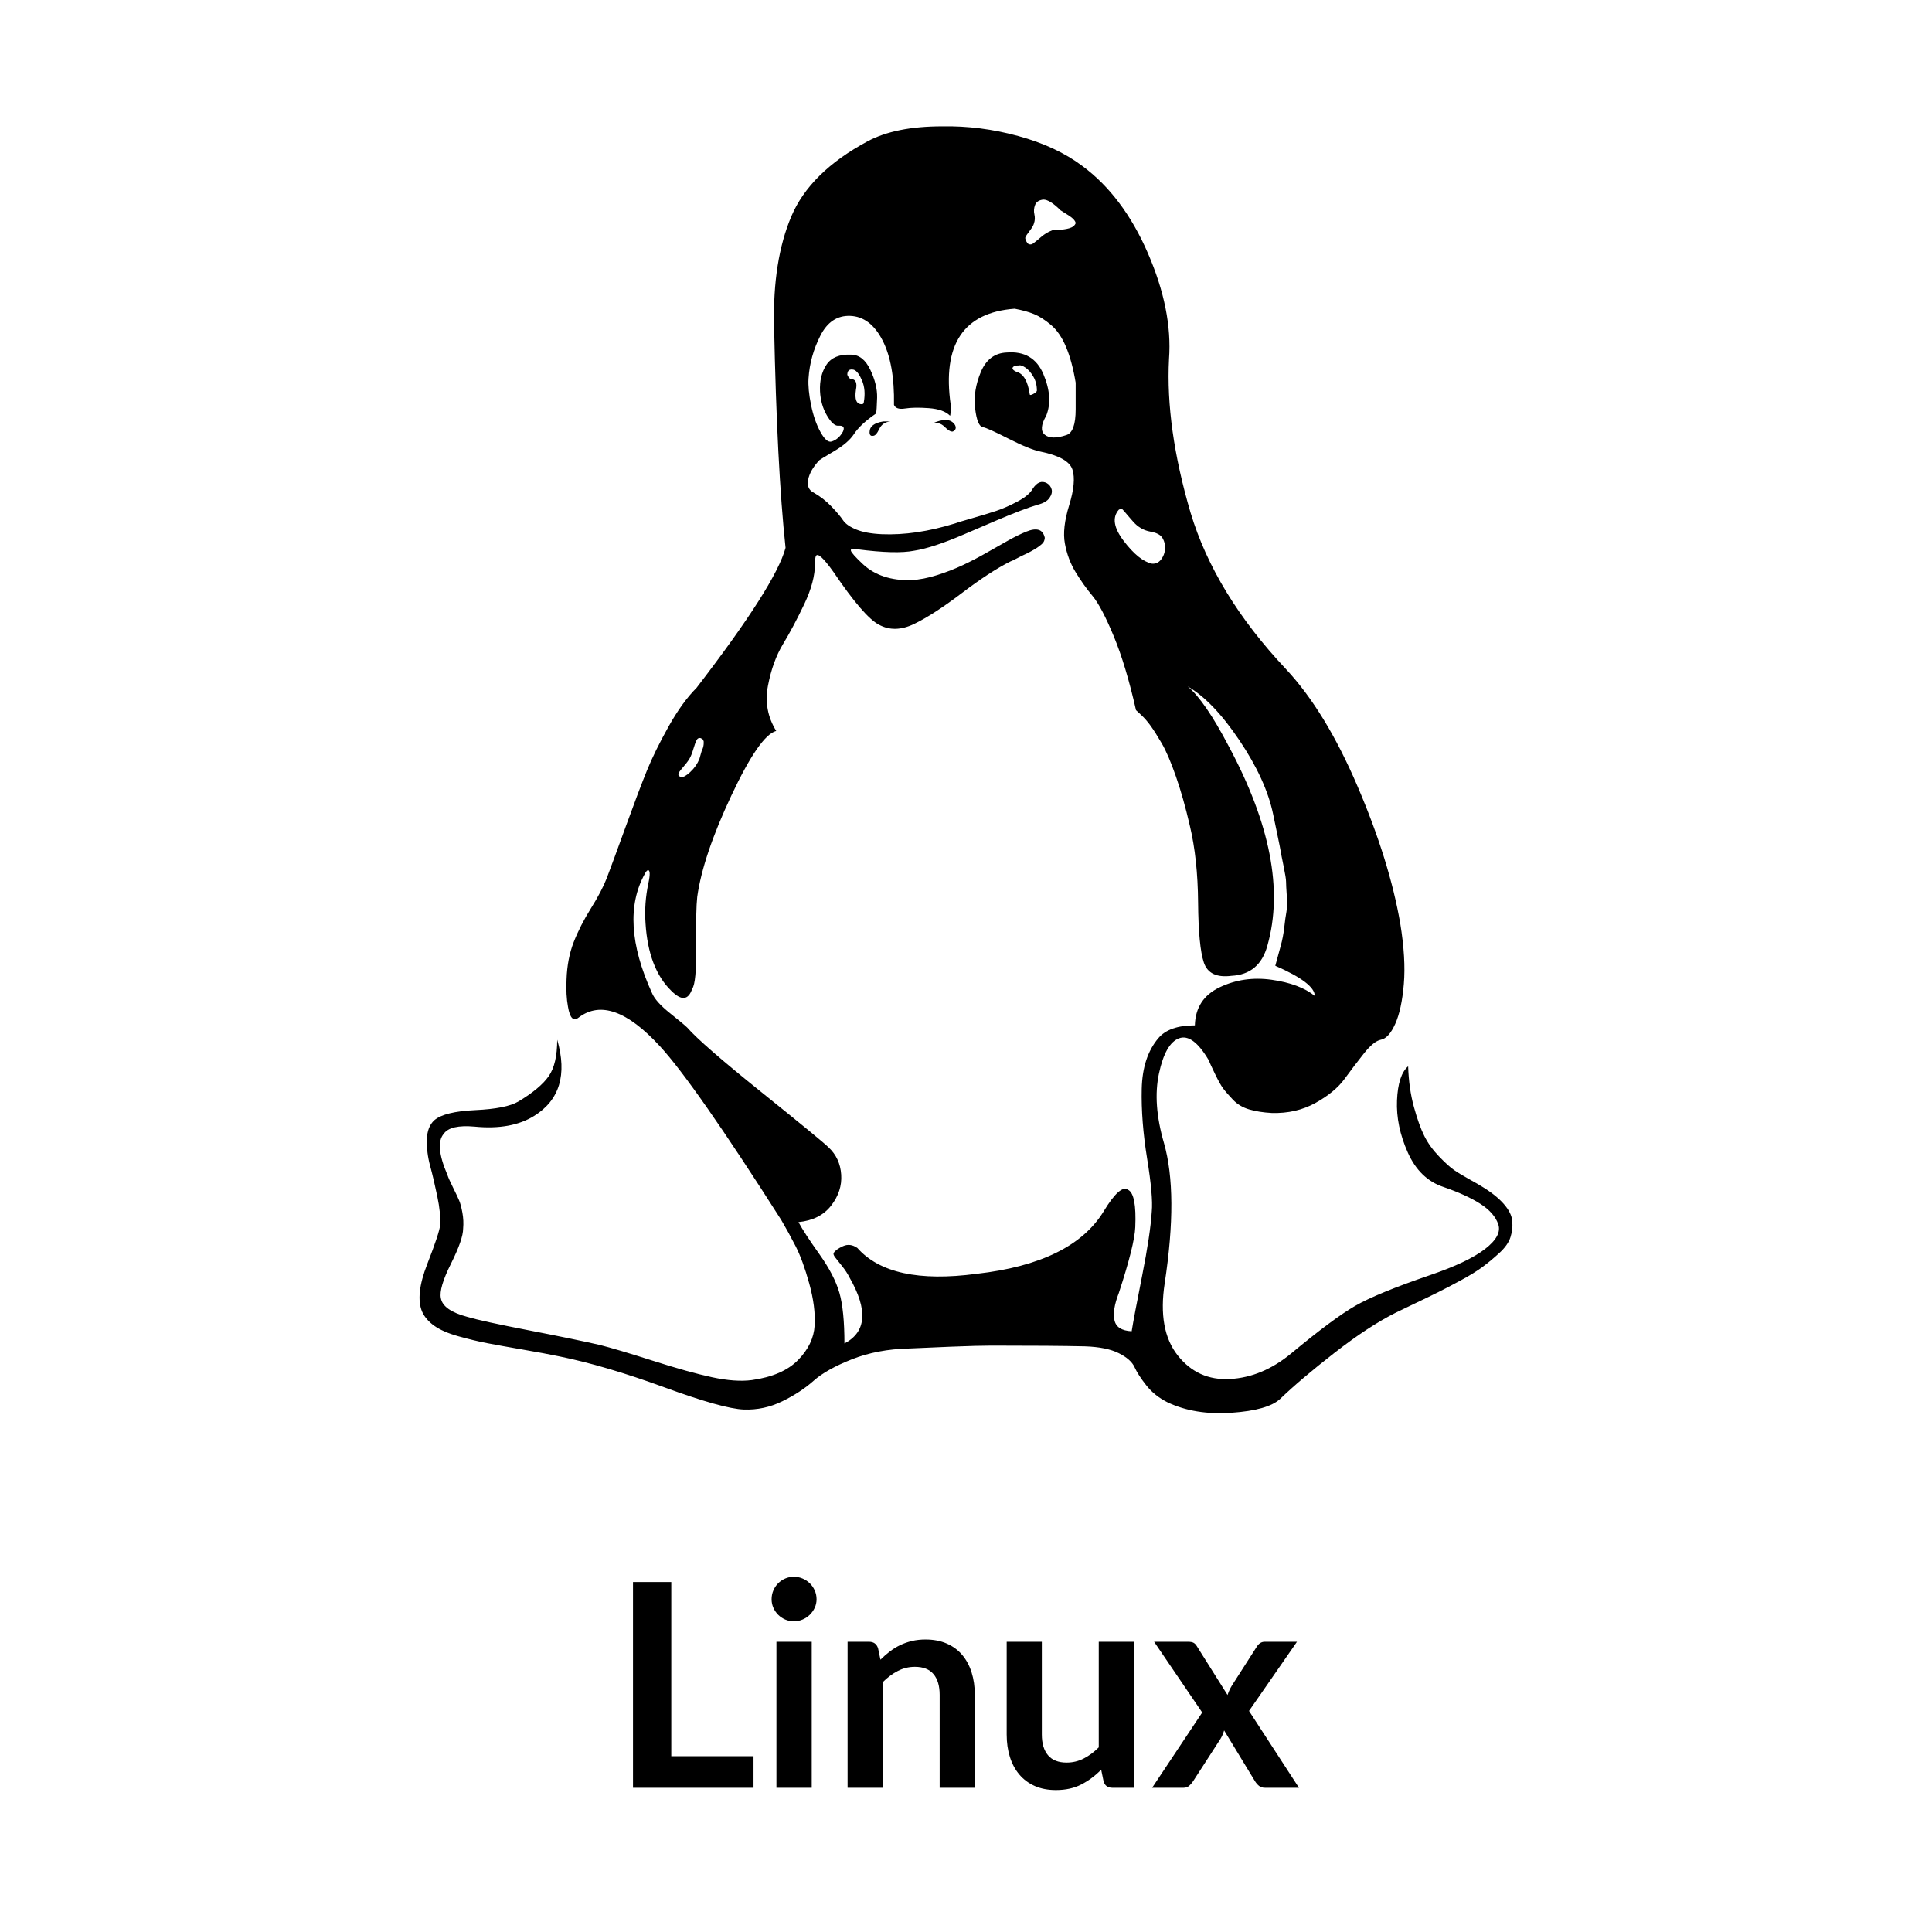
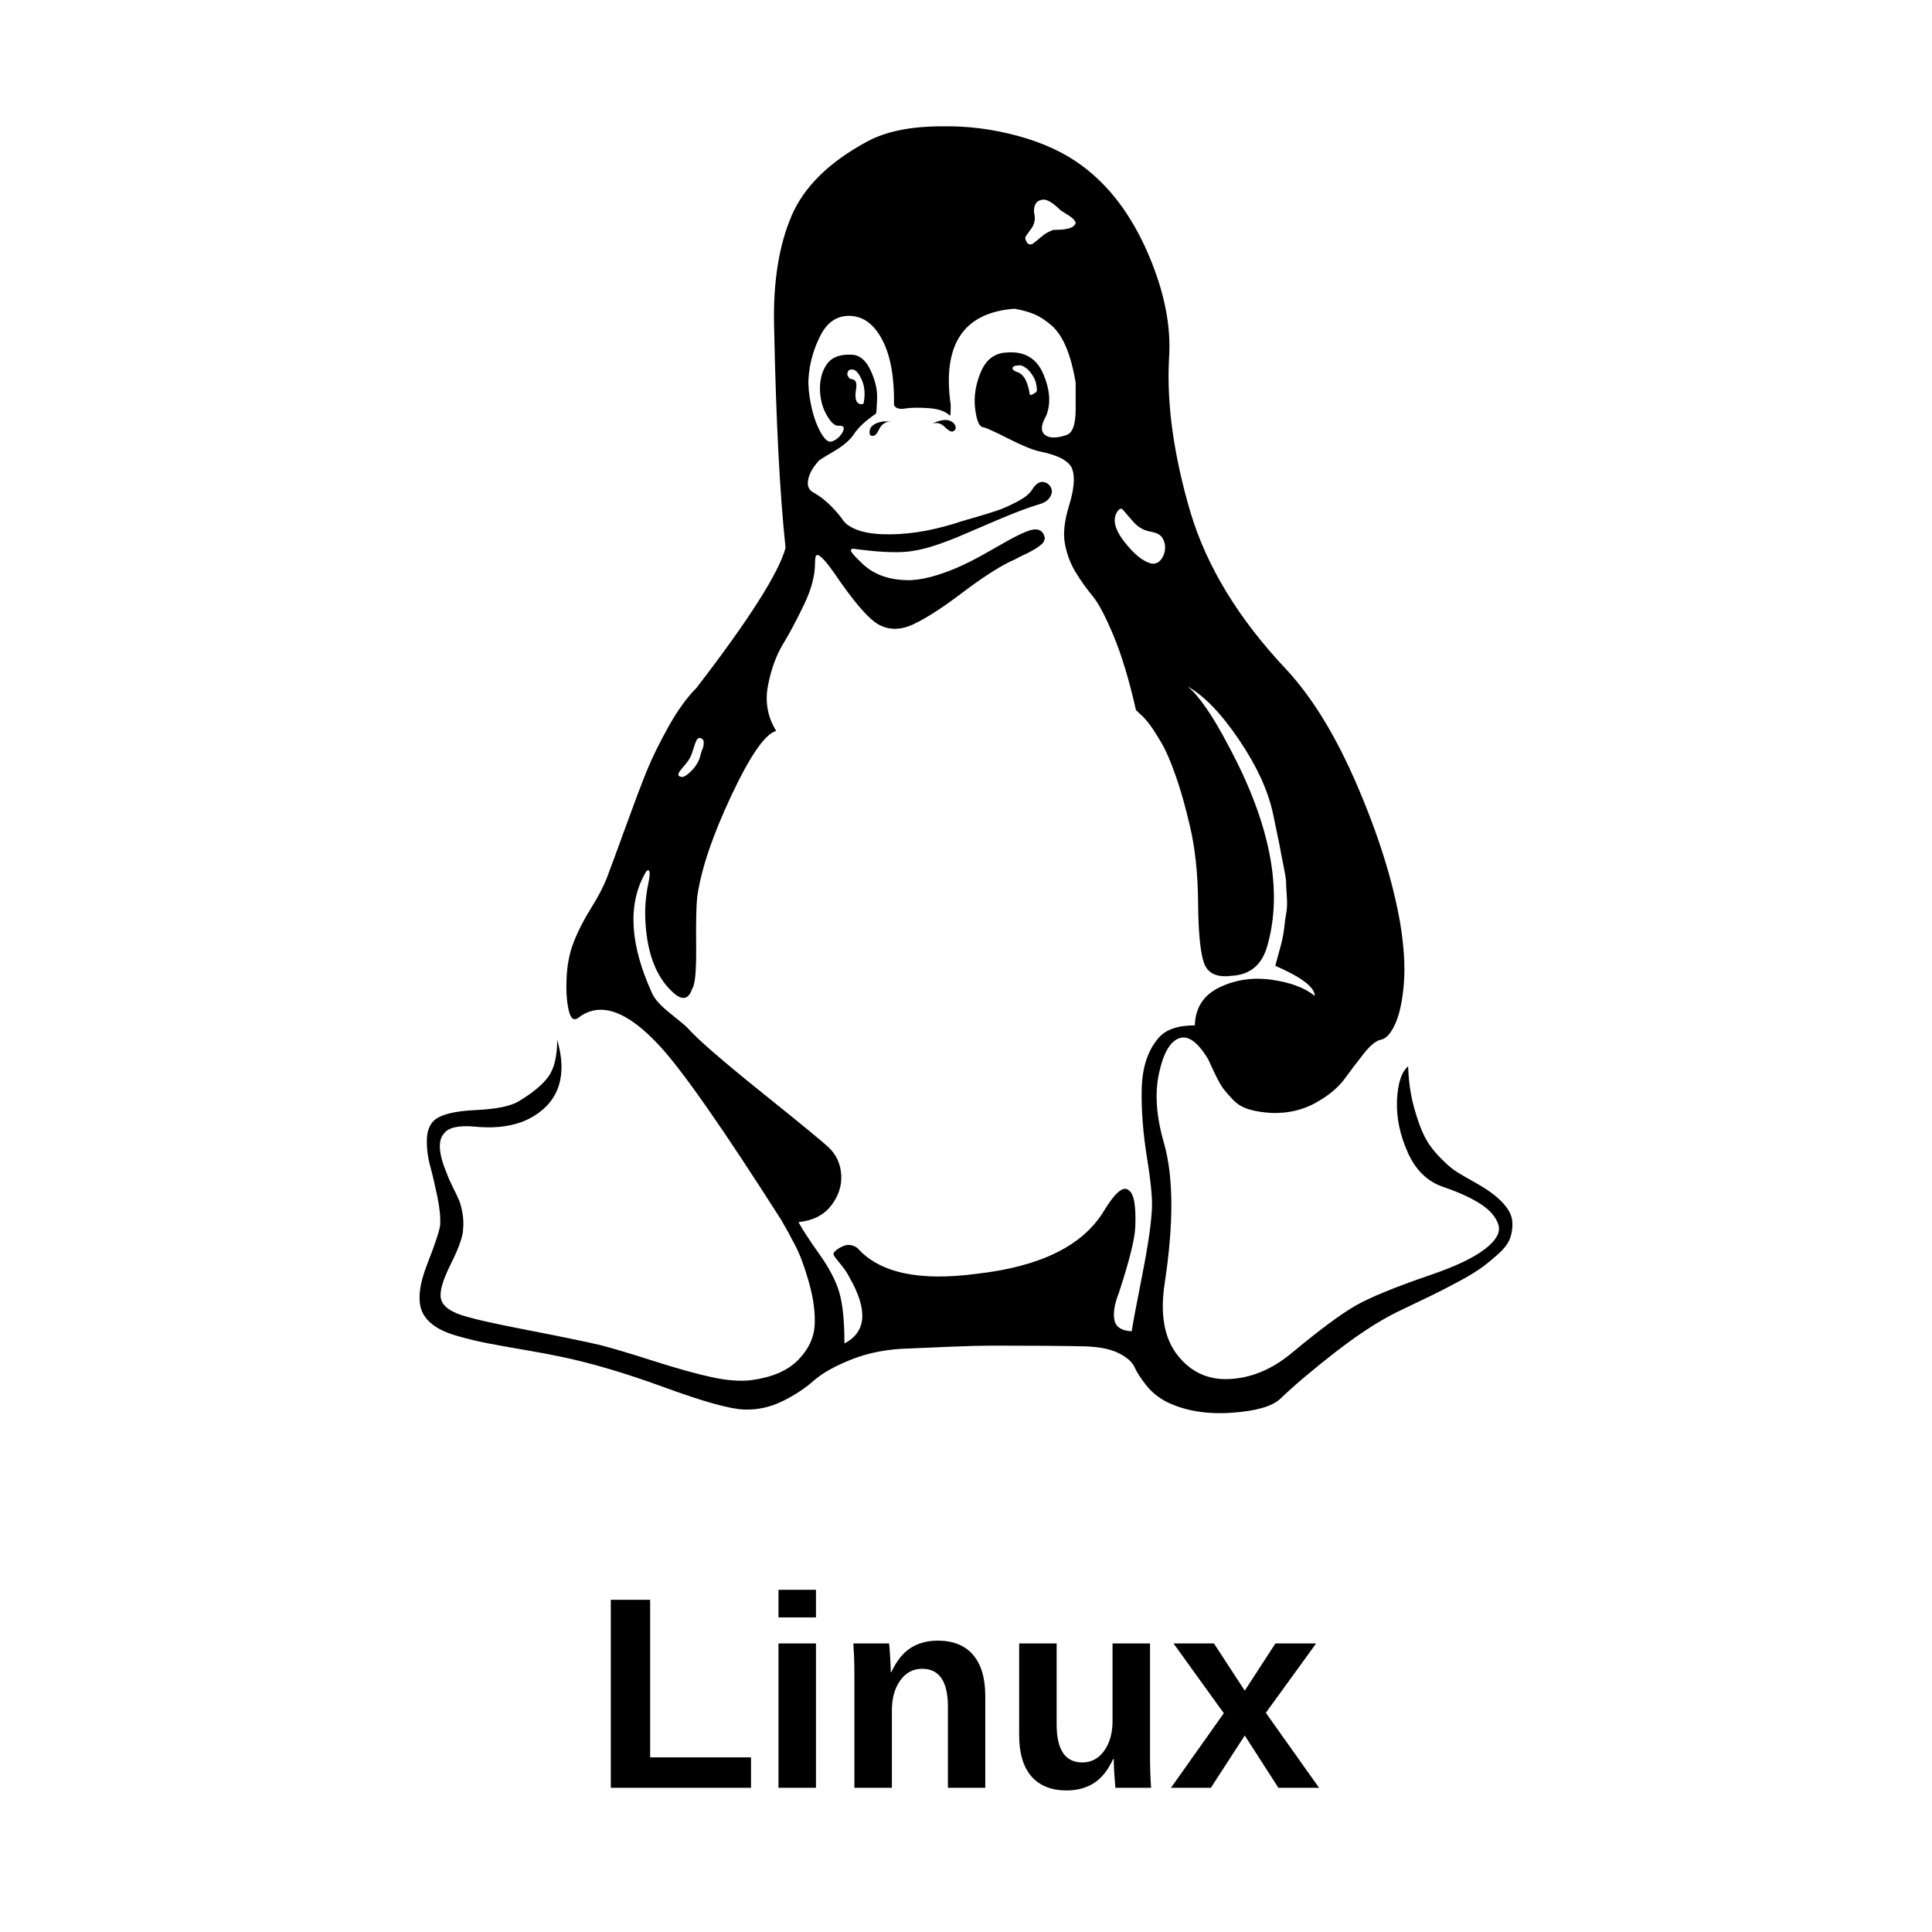
- <svg xmlns="http://www.w3.org/2000/svg" width="100%" height="100%" viewBox="0 0 31113 31113" version="1.1" xml:space="preserve" style="fill-rule:evenodd;clip-rule:evenodd;stroke-linejoin:round;stroke-miterlimit:2;">
-   <text x="9824.79px" y="28790.6px" style="font-family:'Lato-Bold', 'Lato', sans-serif;font-weight:700;font-size:4583.33px;">Linux</text>
-   <path d="M14339,6787c-84.804,7.708 -144.554,48.183 -179.246,121.421c-34.692,73.242 -67.458,109.862 -98.296,109.862c-38.546,7.709 -57.821,-11.566 -57.821,-57.82c0,-92.513 73.242,-150.334 219.721,-173.463l115.642,0Zm1006.08,161.896c-30.838,7.708 -75.167,-17.346 -132.988,-75.167c-57.82,-57.821 -125.279,-75.166 -202.37,-52.037c185.025,-84.804 308.375,-77.096 370.05,23.129c23.129,46.254 11.562,80.946 -34.692,104.075Zm-4059,4937.88c-30.837,-7.709 -53.967,3.858 -69.387,34.696c-15.417,30.837 -32.763,79.021 -52.038,144.55c-19.275,65.529 -40.475,117.566 -63.604,156.116c-23.125,38.546 -61.675,88.655 -115.638,150.334c-77.095,84.8 -80.95,131.058 -11.566,138.766c30.837,7.709 79.021,-19.275 144.554,-80.95c65.529,-61.675 113.712,-131.058 144.55,-208.15c7.708,-23.129 15.417,-50.112 23.129,-80.95c7.708,-30.837 15.417,-53.966 23.125,-69.383c7.713,-15.421 13.492,-32.767 17.346,-52.042c3.858,-19.27 5.783,-34.691 5.783,-46.254l0,-34.691l-11.562,-28.913l-34.692,-23.129Zm9887.29,4151.51c-0,-138.77 -212.009,-300.666 -636.025,-485.691c30.837,-115.642 59.75,-221.646 86.733,-318.013c26.983,-96.371 46.254,-196.591 57.821,-300.666c11.562,-104.08 23.125,-186.955 34.692,-248.63c11.562,-61.675 13.491,-148.404 5.783,-260.191c-7.713,-111.788 -11.567,-186.954 -11.567,-225.5c0,-38.546 -13.491,-123.35 -40.475,-254.409c-26.983,-131.062 -42.4,-210.083 -46.254,-237.066c-3.854,-26.984 -23.129,-123.35 -57.821,-289.1c-34.691,-165.754 -55.891,-267.904 -63.604,-306.45c-77.092,-370.05 -258.262,-767.084 -543.512,-1191.1c-285.246,-424.017 -562.784,-713.121 -832.613,-867.309c185.025,154.188 404.742,474.13 659.154,959.821c670.717,1248.92 878.871,2320.53 624.459,3214.82c-84.805,308.375 -277.538,470.275 -578.205,485.692c-238.991,30.837 -387.395,-40.475 -445.216,-213.938c-57.821,-173.458 -88.659,-495.325 -92.513,-965.6c-3.854,-470.275 -48.183,-882.725 -132.987,-1237.36c-69.384,-300.667 -144.55,-566.642 -225.5,-797.921c-80.95,-231.283 -156.117,-406.671 -225.5,-526.167c-69.384,-119.496 -129.134,-213.937 -179.242,-283.321c-50.112,-69.383 -100.225,-127.204 -150.333,-173.462c-50.113,-46.254 -79.021,-73.238 -86.734,-80.946c-107.929,-477.983 -227.425,-875.017 -358.487,-1191.1c-131.058,-316.083 -244.771,-531.946 -341.138,-647.588c-96.37,-115.641 -186.954,-242.845 -271.758,-381.616c-84.804,-138.767 -142.625,-292.959 -173.462,-462.563c-30.838,-161.896 -7.709,-368.125 69.387,-618.679c77.092,-250.554 94.438,-441.362 52.038,-572.425c-42.4,-131.058 -213.938,-227.425 -514.605,-289.1c-115.637,-23.129 -287.175,-92.512 -514.6,-208.154c-227.429,-115.642 -364.27,-177.317 -410.525,-185.025c-61.675,-7.708 -104.079,-107.933 -127.204,-300.667c-23.129,-192.733 7.709,-389.325 92.513,-589.766c84.8,-200.446 223.571,-304.525 416.304,-312.234c285.25,-23.129 481.837,92.513 589.771,346.925c107.933,254.409 123.35,477.979 46.254,670.717c-84.8,146.479 -92.513,248.629 -23.125,306.446c69.383,57.821 185.025,59.75 346.921,5.783c100.221,-30.837 150.333,-169.604 150.333,-416.308l0,-427.871c-38.546,-231.279 -90.583,-424.017 -156.117,-578.204c-65.529,-154.188 -146.475,-271.754 -242.845,-352.704c-96.367,-80.95 -186.95,-138.771 -271.755,-173.463c-84.804,-34.692 -188.879,-63.6 -312.229,-86.729c-824.908,61.675 -1167.98,578.204 -1029.2,1549.59c0,115.642 -3.858,173.463 -11.567,173.463c-69.383,-69.383 -183.095,-109.858 -341.141,-121.425c-158.042,-11.563 -285.246,-9.638 -381.613,5.783c-96.366,15.421 -156.116,-3.854 -179.246,-57.821c7.713,-439.433 -53.962,-786.358 -185.025,-1040.77c-131.058,-254.413 -304.52,-385.471 -520.383,-393.179c-208.154,-7.713 -368.125,98.291 -479.908,318.012c-111.788,219.717 -175.392,449.071 -190.809,688.063c-7.708,115.641 5.784,258.262 40.475,427.87c34.692,169.609 84.805,314.159 150.334,433.655c65.529,119.495 125.275,171.533 179.241,156.116c77.096,-23.129 138.771,-77.096 185.025,-161.9c30.838,-69.383 3.855,-100.221 -80.945,-92.512c-53.967,-0 -113.717,-55.892 -179.246,-167.679c-65.529,-111.788 -102.15,-240.917 -109.859,-387.396c-7.708,-169.609 26.984,-312.229 104.075,-427.871c77.096,-115.642 208.155,-169.608 393.18,-161.9c131.062,-0 235.137,80.95 312.233,242.846c77.092,161.9 113.712,312.233 109.858,451c-3.854,138.771 -9.637,223.575 -17.346,254.412c-169.608,115.638 -289.104,227.425 -358.487,335.359c-61.675,92.512 -167.679,183.095 -318.013,271.754c-150.333,88.658 -229.354,136.841 -237.062,144.554c-100.225,107.929 -159.971,212.008 -179.246,312.229c-19.271,100.221 9.638,169.604 86.733,208.154c107.93,61.675 204.296,136.842 289.1,225.5c84.805,88.659 146.48,161.896 185.025,219.717c38.55,57.821 109.859,107.933 213.938,150.333c104.075,42.4 240.917,67.459 410.525,75.167c362.342,15.417 755.521,-42.4 1179.54,-173.463c15.417,-7.708 104.075,-34.691 265.975,-80.95c161.896,-46.254 294.884,-86.729 398.959,-121.42c104.079,-34.692 217.791,-84.805 341.141,-150.334c123.35,-65.529 204.3,-132.987 242.846,-202.371c69.384,-107.933 146.479,-138.77 231.284,-92.512c38.545,23.129 63.6,55.892 75.166,98.296c11.563,42.4 0,88.654 -34.691,138.766c-34.692,50.113 -98.296,86.73 -190.809,109.859c-154.187,46.258 -371.979,129.133 -653.371,248.629c-281.395,119.496 -456.783,194.662 -526.166,225.5c-339.213,146.479 -609.042,235.137 -809.488,265.975c-192.733,38.546 -497.254,30.837 -913.562,-23.129c-77.096,-15.421 -111.788,-7.709 -104.079,23.129c7.712,30.837 73.241,104.075 196.591,219.717c192.734,177.316 451,262.12 774.796,254.408c131.058,-7.708 269.829,-34.692 416.304,-80.946c146.479,-46.258 285.25,-100.225 416.309,-161.9c131.058,-61.675 260.191,-129.129 387.395,-202.371c127.209,-73.237 242.846,-138.767 346.925,-196.587c104.075,-57.821 198.517,-104.079 283.321,-138.771c84.804,-34.692 152.259,-44.329 202.371,-28.908c50.113,15.416 82.875,57.82 98.296,127.204c-0,15.416 -3.854,32.762 -11.567,52.037c-7.708,19.275 -23.125,38.546 -46.254,57.821c-23.129,19.275 -46.258,36.621 -69.387,52.037c-23.125,15.421 -55.892,34.692 -98.292,57.821c-42.404,23.129 -77.096,40.475 -104.079,52.038c-26.984,11.566 -65.529,30.837 -115.642,57.821c-50.108,26.983 -86.729,44.329 -109.858,52.037c-215.863,107.933 -476.054,277.542 -780.575,508.821c-304.521,231.283 -560.859,397.033 -769.013,497.258c-208.154,100.221 -397.033,104.075 -566.641,11.563c-161.896,-84.804 -404.742,-366.196 -728.538,-844.179c-169.604,-238.992 -265.971,-323.796 -289.1,-254.409c-7.712,23.129 -11.567,61.675 -11.567,115.642c0,192.733 -57.82,410.525 -173.458,653.371c-115.642,242.846 -229.354,456.779 -341.142,641.804c-111.787,185.029 -192.737,408.6 -242.845,670.721c-50.113,262.117 -5.784,504.962 132.987,728.537c-177.317,46.255 -418.237,393.18 -722.758,1040.77c-304.521,647.588 -487.617,1191.1 -549.292,1630.54c-15.421,138.77 -21.204,404.741 -17.346,797.92c3.854,393.18 -17.346,620.609 -63.604,682.284c-61.675,185.025 -173.462,196.587 -335.358,34.691c-246.7,-238.991 -385.471,-601.333 -416.309,-1087.03c-15.416,-215.862 0,-431.725 46.259,-647.587c30.837,-146.479 26.983,-215.863 -11.567,-208.154c-15.417,7.708 -30.837,26.983 -46.254,57.821c-277.538,501.108 -238.992,1140.99 115.642,1919.64c38.545,92.513 134.912,200.446 289.1,323.796c154.187,123.35 246.7,200.446 277.537,231.283c154.188,177.313 555.079,526.163 1202.67,1046.55c647.587,520.383 1006.08,815.267 1075.46,884.65c123.35,115.642 190.804,262.121 202.371,439.438c11.563,177.316 -42.404,343.066 -161.9,497.254c-119.492,154.187 -294.883,242.846 -526.162,265.975c61.675,115.642 173.458,287.175 335.358,514.604c161.896,227.425 269.829,435.579 323.792,624.458c53.966,188.884 80.95,460.638 80.95,815.271c354.633,-185.025 381.616,-539.658 80.95,-1063.9c-30.838,-61.675 -71.313,-123.354 -121.425,-185.029c-50.109,-61.675 -86.73,-107.929 -109.859,-138.766c-23.129,-30.838 -30.837,-53.967 -23.129,-69.384c23.129,-38.55 73.242,-75.166 150.333,-109.862c77.096,-34.692 154.188,-25.054 231.284,28.912c354.633,400.888 994.512,539.659 1919.64,416.308c1025.35,-115.641 1707.63,-450.999 2046.85,-1006.08c177.317,-292.954 308.375,-408.595 393.179,-346.921c92.513,46.255 131.059,246.7 115.642,601.334c-7.708,192.733 -96.367,547.367 -265.975,1063.9c-69.383,177.316 -92.513,321.866 -69.383,433.654c23.129,111.787 115.641,171.533 277.537,179.242c23.129,-146.48 79.021,-443.288 167.679,-890.434c88.659,-447.146 140.696,-794.066 156.117,-1040.77c15.417,-161.895 -9.638,-445.216 -75.167,-849.958c-65.529,-404.746 -94.441,-778.65 -86.733,-1121.72c7.712,-343.07 96.367,-614.825 265.975,-815.27c115.642,-138.767 312.229,-208.155 589.771,-208.155c7.708,-285.245 140.696,-489.545 398.958,-612.895c258.267,-123.35 537.733,-163.825 838.4,-121.421c300.663,42.4 531.946,129.129 693.842,260.191Zm-7262.25,-9563.5c23.129,-131.062 13.491,-246.704 -28.909,-346.925c-42.4,-100.22 -86.729,-158.041 -132.987,-173.462c-69.383,-15.417 -104.075,11.567 -104.075,80.95c15.417,38.546 34.692,61.675 57.817,69.383c77.095,0 104.079,57.821 80.95,173.463c-23.13,154.187 7.708,231.283 92.512,231.283c23.129,0 34.692,-11.567 34.692,-34.692Zm4845.38,2278.12c-15.421,-61.675 -40.475,-106.004 -75.167,-132.987c-34.696,-26.983 -84.804,-46.258 -150.333,-57.821c-65.534,-11.562 -121.425,-32.767 -167.679,-63.604c-38.55,-23.125 -75.167,-53.963 -109.863,-92.513c-34.692,-38.545 -61.675,-69.383 -80.946,-92.512c-19.275,-23.125 -40.475,-48.183 -63.604,-75.167c-23.129,-26.983 -38.546,-42.4 -46.254,-46.254c-7.713,-3.854 -23.129,1.925 -46.258,17.346c-107.93,123.35 -80.95,291.029 80.95,503.037c161.895,212.009 312.229,333.434 451,364.271c69.383,7.709 125.275,-23.129 167.679,-92.512c42.4,-69.388 55.891,-146.479 40.475,-231.284Zm-2058.41,-2463.15c0,-84.8 -19.271,-159.966 -57.816,-225.5c-38.55,-65.529 -80.95,-113.712 -127.209,-144.55c-46.254,-30.837 -80.946,-42.4 -104.075,-34.691c-46.258,-0 -77.096,7.708 -92.512,23.129c-15.421,15.416 -15.421,30.837 -0,46.254c15.416,15.421 34.691,26.983 57.821,34.696c107.929,30.837 177.316,150.329 208.154,358.483c-0,23.129 30.837,15.421 92.512,-23.125c15.417,-15.421 23.125,-26.983 23.125,-34.696Zm624.463,-2694.43c-0,-15.417 -9.638,-34.692 -28.909,-57.821c-19.275,-23.125 -53.966,-50.108 -104.079,-80.946c-50.108,-30.837 -86.729,-53.966 -109.858,-69.387c-115.642,-115.638 -208.154,-173.459 -277.538,-173.459c-69.383,7.709 -113.712,36.617 -132.987,86.73c-19.275,50.112 -23.129,100.22 -11.563,150.333c11.563,50.112 9.634,98.296 -5.783,144.55c-7.708,30.837 -30.837,71.312 -69.383,121.425c-38.55,50.112 -61.675,84.804 -69.388,104.075c-7.708,19.275 3.859,52.042 34.696,98.296c30.838,23.129 61.675,23.129 92.513,-0c30.837,-23.129 73.237,-57.821 127.204,-104.075c53.966,-46.259 111.783,-80.95 173.462,-104.079c7.709,-7.709 42.4,-11.563 104.075,-11.563c61.675,0 119.496,-7.708 173.463,-23.129c53.962,-15.417 88.658,-42.4 104.075,-80.95Zm6533.71,15507.5c154.188,92.513 273.683,186.954 358.488,283.321c84.804,96.367 131.058,188.879 138.77,277.538c7.709,88.658 -1.929,175.387 -28.912,260.191c-26.983,84.804 -86.729,169.609 -179.242,254.413c-92.512,84.8 -183.1,159.966 -271.758,225.5c-88.658,65.529 -204.3,136.841 -346.921,213.933c-142.625,77.096 -264.046,140.696 -364.271,190.808c-100.221,50.113 -223.571,109.859 -370.05,179.242c-146.479,69.388 -250.554,119.496 -312.229,150.333c-292.958,146.48 -622.533,362.342 -988.733,647.592c-366.196,285.246 -657.225,531.946 -873.088,740.1c-131.058,123.35 -393.179,198.517 -786.358,225.5c-393.179,26.983 -736.246,-28.908 -1029.2,-167.679c-138.771,-69.383 -252.484,-159.971 -341.142,-271.754c-88.658,-111.788 -152.258,-210.084 -190.808,-294.888c-38.546,-84.8 -123.35,-159.966 -254.409,-225.5c-131.058,-65.529 -312.229,-102.146 -543.512,-109.858c-339.213,-7.709 -840.325,-11.563 -1503.33,-11.563c-146.475,0 -366.196,5.784 -659.15,17.346c-292.959,11.563 -516.53,21.2 -670.721,28.908c-339.213,7.713 -645.659,65.534 -919.342,173.463c-273.683,107.933 -479.912,223.575 -618.679,346.925c-138.771,123.35 -306.45,233.208 -503.042,329.575c-196.587,96.367 -402.812,140.696 -618.675,132.988c-223.575,-7.709 -651.446,-127.205 -1283.62,-358.488c-632.171,-231.283 -1194.95,-397.033 -1688.36,-497.254c-146.479,-30.838 -343.066,-67.458 -589.766,-109.863c-246.7,-42.4 -439.438,-77.091 -578.205,-104.075c-138.77,-26.983 -291.029,-63.604 -456.783,-109.858c-165.75,-46.258 -294.883,-102.15 -387.396,-167.679c-92.512,-65.529 -158.041,-140.696 -196.591,-225.5c-77.092,-177.317 -50.109,-433.654 80.95,-769.013c131.058,-335.358 200.445,-545.441 208.154,-630.241c7.708,-123.35 -7.709,-277.542 -46.259,-462.567c-38.545,-185.025 -77.091,-348.85 -115.641,-491.471c-38.546,-142.625 -55.892,-283.321 -52.038,-422.092c3.854,-138.766 44.329,-242.845 121.425,-312.229c107.929,-92.512 327.65,-146.479 659.154,-161.896c331.5,-15.42 562.784,-61.679 693.842,-138.77c231.283,-138.771 393.179,-273.684 485.696,-404.742c92.512,-131.063 138.767,-327.65 138.767,-589.771c161.895,562.788 38.545,971.383 -370.05,1225.8c-246.7,154.188 -566.642,212.008 -959.821,173.458c-262.121,-23.125 -427.871,15.421 -497.254,115.642c-100.225,115.642 -80.95,335.358 57.82,659.154c15.417,46.254 46.255,115.642 92.513,208.154c46.254,92.513 79.021,161.896 98.292,208.155c19.275,46.254 36.62,111.783 52.041,196.587c15.417,84.804 19.271,169.608 11.563,254.413c-0,115.637 -65.529,304.52 -196.588,566.637c-131.062,262.121 -185.029,447.146 -161.9,555.079c23.129,131.059 165.754,231.279 427.871,300.667c154.188,46.254 479.913,117.567 977.167,213.933c497.258,96.367 880.8,175.388 1150.63,237.067c185.025,46.254 470.271,131.058 855.742,254.408c385.47,123.35 703.483,212.009 954.037,265.975c250.554,53.963 464.492,69.384 641.808,46.254c331.505,-46.254 580.13,-154.187 745.884,-323.791c165.75,-169.609 254.408,-354.634 265.975,-555.079c11.562,-200.442 -17.346,-425.942 -86.734,-676.5c-69.383,-250.555 -142.62,-451 -219.716,-601.334c-77.096,-150.333 -154.188,-291.029 -231.284,-422.087c-932.833,-1464.78 -1584.28,-2397.62 -1954.33,-2798.51c-524.241,-570.491 -959.821,-724.679 -1306.74,-462.562c-84.805,69.383 -142.625,11.566 -173.463,-173.463c-23.129,-123.35 -30.837,-269.825 -23.129,-439.433c7.708,-223.571 46.258,-424.017 115.642,-601.333c69.383,-177.317 161.895,-358.488 277.537,-543.513c115.642,-185.025 200.446,-346.921 254.413,-485.692c61.675,-161.895 163.82,-439.437 306.445,-832.616c142.625,-393.179 256.338,-693.842 341.142,-901.996c84.804,-208.154 200.446,-443.292 346.921,-705.413c146.479,-262.116 296.812,-470.27 451,-624.458c848.033,-1102.45 1326.02,-1854.11 1433.95,-2255c-92.513,-863.45 -154.188,-2058.41 -185.025,-3584.87c-15.421,-693.845 77.092,-1277.83 277.537,-1751.96c200.442,-474.125 609.042,-876.942 1225.79,-1208.45c300.667,-161.9 701.554,-242.846 1202.67,-242.846c408.6,-7.708 817.196,44.329 1225.8,156.113c408.595,111.787 751.662,271.758 1029.2,479.912c439.433,323.792 792.137,792.138 1058.11,1405.04c265.975,612.896 379.688,1181.46 341.142,1705.7c-38.546,732.392 77.092,1557.3 346.921,2474.71c262.121,871.163 774.796,1711.49 1538.03,2520.97c424.016,454.855 807.558,1083.17 1150.63,1884.95c343.067,801.779 572.421,1538.03 688.062,2208.74c61.675,377.762 80.95,703.483 57.821,977.167c-23.129,273.683 -69.383,487.62 -138.771,641.808c-69.383,154.187 -146.479,238.992 -231.279,254.408c-77.096,15.421 -167.679,88.659 -271.758,219.717c-104.075,131.062 -208.154,267.904 -312.229,410.525c-104.079,142.625 -260.192,271.758 -468.346,387.4c-208.154,115.642 -443.292,169.604 -705.408,161.896c-138.771,-7.709 -260.196,-26.984 -364.271,-57.821c-104.075,-30.838 -190.809,-82.875 -260.192,-156.117c-69.383,-73.237 -121.425,-132.983 -156.117,-179.242c-34.691,-46.254 -79.02,-125.279 -132.987,-237.062c-53.963,-111.787 -88.658,-186.954 -104.075,-225.5c-169.608,-285.25 -327.65,-400.892 -474.129,-346.925c-146.479,53.967 -254.409,242.846 -323.796,566.642c-69.383,323.796 -42.4,697.7 80.95,1121.72c154.187,539.659 158.042,1291.33 11.567,2255c-77.096,501.109 -7.713,888.509 208.15,1162.19c215.866,273.683 497.258,400.888 844.179,381.613c346.925,-19.271 674.575,-156.113 982.95,-410.525c454.854,-377.759 799.85,-634.096 1034.99,-769.013c235.134,-134.912 634.096,-298.737 1196.88,-491.475c408.595,-138.767 705.408,-279.462 890.433,-422.087c185.025,-142.625 256.337,-275.613 213.937,-398.963c-42.404,-123.35 -138.77,-233.208 -289.104,-329.575c-150.333,-96.367 -348.85,-186.954 -595.55,-271.758c-254.412,-84.8 -445.216,-269.829 -572.425,-555.075c-127.204,-285.246 -185.025,-564.713 -173.458,-838.396c11.562,-273.683 71.312,-456.783 179.242,-549.296c7.708,238.992 38.545,456.783 92.512,653.371c53.967,196.592 109.858,352.704 167.679,468.346c57.821,115.641 136.842,225.5 237.067,329.579c100.221,104.075 181.171,177.317 242.846,219.717c61.675,42.4 144.55,92.512 248.625,150.333c104.079,57.821 167.679,94.442 190.808,109.858Z" style="fill-rule:nonzero;" />
+ <svg xmlns="http://www.w3.org/2000/svg" width="100%" height="100%" viewBox="0 0 129638 129638" version="1.1" xml:space="preserve" style="fill-rule:evenodd;clip-rule:evenodd;stroke-linejoin:round;stroke-miterlimit:2;">
+   <text x="39758.1px" y="119961px" style="font-family:'Arial-BoldMT', 'Arial', sans-serif;font-weight:700;font-size:18333.3px;">Linux</text>
+   <path d="M59745.8,28279.2c-353.35,32.116 -602.308,200.762 -746.858,505.921c-144.55,305.175 -281.075,457.758 -409.567,457.758c-160.608,32.121 -240.92,-48.192 -240.92,-240.917c-0,-385.471 305.175,-626.391 915.504,-722.762l481.841,-0Zm4192,674.566c-128.491,32.117 -313.195,-72.275 -554.116,-313.196c-240.917,-240.92 -521.996,-313.191 -843.209,-216.82c770.938,-353.35 1284.9,-321.234 1541.88,96.37c96.371,192.725 48.175,337.275 -144.55,433.646Zm-16912.5,20574.5c-128.487,-32.12 -224.862,16.075 -289.112,144.567c-64.238,128.487 -136.513,329.254 -216.825,602.292c-80.313,273.037 -168.646,489.858 -265.017,650.483c-96.354,160.608 -256.979,369.396 -481.825,626.392c-321.229,353.333 -337.291,546.075 -48.192,578.191c128.488,32.121 329.255,-80.312 602.309,-337.291c273.037,-256.98 473.8,-546.075 602.291,-867.292c32.117,-96.371 64.238,-208.8 96.371,-337.292c32.117,-128.487 64.238,-224.858 96.355,-289.096c32.137,-64.254 56.216,-136.529 72.274,-216.841c16.075,-80.292 24.096,-144.546 24.096,-192.725l0,-144.546l-48.175,-120.471l-144.55,-96.371Zm41197,17298c0,-578.209 -883.371,-1252.78 -2650.1,-2023.71c128.487,-481.842 248.958,-923.525 361.387,-1325.05c112.43,-401.546 192.725,-819.129 240.921,-1252.78c48.175,-433.667 96.354,-778.979 144.55,-1035.96c48.175,-256.979 56.213,-618.35 24.096,-1084.13c-32.137,-465.783 -48.196,-778.975 -48.196,-939.583c0,-160.608 -56.212,-513.958 -168.646,-1060.04c-112.429,-546.092 -176.666,-875.346 -192.725,-987.775c-16.058,-112.434 -96.37,-513.959 -240.92,-1204.58c-144.546,-690.641 -232.88,-1116.27 -265.017,-1276.88c-321.217,-1541.88 -1076.09,-3196.18 -2264.63,-4962.92c-1188.53,-1766.74 -2344.93,-2971.34 -3469.22,-3613.79c770.937,642.45 1686.42,1975.54 2746.47,3999.25c2794.65,5203.83 3661.96,9668.88 2601.91,13395.1c-353.354,1284.89 -1156.41,1959.48 -2409.19,2023.72c-995.796,128.488 -1614.15,-168.646 -1855.07,-891.408c-240.921,-722.742 -369.412,-2063.85 -385.471,-4023.33c-16.058,-1959.48 -200.762,-3678.02 -554.112,-5155.67c-289.1,-1252.78 -602.292,-2361.01 -939.584,-3324.67c-337.291,-963.679 -650.487,-1694.46 -939.583,-2192.36c-289.1,-497.9 -538.058,-891.405 -746.842,-1180.51c-208.8,-289.095 -417.604,-530.016 -626.387,-722.758c-208.804,-192.725 -329.254,-305.158 -361.392,-337.275c-449.704,-1991.6 -947.604,-3645.9 -1493.7,-4962.92c-546.075,-1317.01 -1019.88,-2216.44 -1421.41,-2698.28c-401.542,-481.837 -778.975,-1011.85 -1132.33,-1590.07c-353.35,-578.195 -594.271,-1220.66 -722.758,-1927.35c-128.492,-674.567 -32.121,-1533.86 289.112,-2577.83c321.217,-1043.97 393.492,-1839.01 216.825,-2385.1c-176.666,-546.075 -891.408,-947.604 -2144.19,-1204.58c-481.821,-96.371 -1196.56,-385.467 -2144.17,-867.308c-947.621,-481.842 -1517.79,-738.821 -1710.52,-770.938c-256.979,-32.117 -433.662,-449.721 -530.016,-1252.78c-96.371,-803.054 32.12,-1622.19 385.47,-2457.36c353.334,-835.192 931.546,-1268.86 1734.6,-1300.98c1188.54,-96.371 2007.65,385.47 2457.38,1445.52c449.72,1060.04 513.958,1991.58 192.725,2794.66c-353.334,610.329 -385.471,1035.95 -96.355,1276.86c289.096,240.921 770.938,248.958 1445.51,24.096c417.587,-128.488 626.387,-706.684 626.387,-1734.62l0,-1782.8c-160.608,-963.662 -377.429,-1766.74 -650.487,-2409.18c-273.038,-642.45 -610.313,-1132.31 -1011.86,-1469.6c-401.529,-337.292 -778.958,-578.213 -1132.31,-722.763c-353.35,-144.55 -786.996,-265 -1300.95,-361.37c-3437.12,256.979 -4866.58,2409.18 -4288.33,6456.62c0,481.841 -16.075,722.762 -48.196,722.762c-289.095,-289.096 -762.895,-457.742 -1421.42,-505.937c-658.509,-48.18 -1188.53,-40.159 -1590.05,24.095c-401.526,64.255 -650.484,-16.058 -746.859,-240.92c32.138,-1830.97 -224.841,-3276.49 -770.937,-4336.54c-546.075,-1060.05 -1268.83,-1606.13 -2168.26,-1638.25c-867.308,-32.137 -1533.85,409.546 -1999.62,1325.05c-465.784,915.488 -730.8,1871.13 -795.038,2866.93c-32.117,481.838 24.1,1076.09 168.646,1782.79c144.55,706.704 353.354,1309 626.392,1806.9c273.037,497.896 521.979,714.721 746.837,650.483c321.233,-96.371 578.213,-321.233 770.938,-674.583c128.491,-289.096 16.062,-417.588 -337.271,-385.467c-224.863,0 -473.821,-232.883 -746.859,-698.662c-273.037,-465.784 -425.625,-1003.82 -457.745,-1614.15c-32.117,-706.705 112.433,-1300.95 433.645,-1782.8c321.234,-481.842 867.313,-706.7 1638.25,-674.584c546.092,0 979.738,337.292 1300.97,1011.86c321.217,674.583 473.8,1300.97 457.742,1879.17c-16.058,578.213 -40.154,931.563 -72.275,1060.05c-706.7,481.825 -1204.6,947.605 -1493.7,1397.33c-256.979,385.466 -698.662,762.895 -1325.05,1132.31c-626.388,369.408 -955.642,570.171 -987.758,602.308c-417.605,449.704 -666.546,883.367 -746.859,1300.95c-80.296,417.588 40.159,706.684 361.388,867.309c449.708,256.979 851.233,570.175 1204.58,939.583c353.354,369.413 610.333,674.567 770.938,915.488c160.625,240.921 457.745,449.721 891.408,626.387c433.646,176.667 1003.82,281.079 1710.52,313.196c1509.76,64.237 3148,-176.667 4914.75,-722.763c64.237,-32.116 433.646,-144.545 1108.23,-337.291c674.567,-192.725 1228.68,-361.371 1662.33,-505.917c433.663,-144.55 907.463,-353.354 1421.42,-626.392c513.958,-273.037 851.25,-554.112 1011.86,-843.212c289.1,-449.721 610.329,-578.208 963.684,-385.467c160.604,96.371 265,232.884 313.191,409.567c48.179,176.667 0,369.392 -144.546,578.192c-144.55,208.804 -409.566,361.375 -795.037,457.745c-642.446,192.742 -1549.91,538.055 -2722.38,1035.95c-1172.48,497.9 -1903.26,811.091 -2192.36,939.583c-1413.39,610.329 -2537.68,979.737 -3372.87,1108.23c-803.054,160.608 -2071.89,128.488 -3806.51,-96.371c-321.233,-64.254 -465.783,-32.121 -433.662,96.371c32.133,128.488 305.171,433.646 819.129,915.488c803.058,738.816 1879.17,1092.17 3228.32,1060.03c546.075,-32.117 1124.29,-144.55 1734.6,-337.275c610.329,-192.742 1188.54,-417.604 1734.62,-674.583c546.075,-256.98 1084.13,-538.038 1614.14,-843.213c530.038,-305.154 1011.86,-578.196 1445.52,-819.112c433.646,-240.921 827.154,-433.663 1180.5,-578.213c353.35,-144.55 634.413,-184.704 843.213,-120.45c208.804,64.234 345.312,240.917 409.567,530.017c-0,64.233 -16.059,136.508 -48.196,216.821c-32.117,80.312 -96.354,160.608 -192.725,240.921c-96.371,80.312 -192.742,152.587 -289.113,216.82c-96.354,64.255 -232.883,144.55 -409.55,240.921c-176.683,96.371 -321.233,168.646 -433.662,216.825c-112.434,48.192 -273.038,128.488 -481.842,240.921c-208.783,112.429 -361.371,184.704 -457.742,216.821c-899.429,449.721 -1983.56,1156.42 -3252.39,2120.09c-1268.84,963.679 -2336.91,1654.3 -3204.22,2071.91c-867.309,417.587 -1654.3,433.645 -2361,48.179c-674.567,-353.35 -1686.42,-1525.82 -3035.58,-3517.41c-706.684,-995.8 -1108.21,-1349.15 -1204.58,-1060.04c-32.133,96.371 -48.196,256.979 -48.196,481.841c0,803.055 -240.916,1710.52 -722.741,2722.38c-481.842,1011.86 -955.642,1903.25 -1421.42,2674.18c-465.779,770.954 -803.071,1702.5 -1011.85,2794.67c-208.805,1092.15 -24.1,2104.01 554.112,3035.57c-738.821,192.729 -1742.65,1638.25 -3011.49,4336.54c-1268.84,2698.28 -2031.74,4962.92 -2288.72,6793.92c-64.254,578.208 -88.35,1686.42 -72.275,3324.67c16.058,1638.25 -72.275,2585.87 -265.017,2842.85c-256.979,770.937 -722.758,819.112 -1397.33,144.546c-1027.92,-995.796 -1606.13,-2505.55 -1734.62,-4529.29c-64.233,-899.425 0,-1798.85 192.746,-2698.28c128.488,-610.329 112.429,-899.429 -48.196,-867.309c-64.237,32.117 -128.487,112.43 -192.725,240.921c-1156.41,2087.95 -995.8,4754.12 481.842,7998.5c160.604,385.471 562.133,835.192 1204.58,1349.15c642.446,513.959 1027.92,835.192 1156.4,963.679c642.45,738.804 2312.83,2192.35 5011.12,4360.62c2698.28,2168.26 4192,3396.95 4481.08,3686.04c513.958,481.842 795.016,1092.17 843.212,1830.99c48.179,738.816 -176.683,1429.44 -674.583,2071.89c-497.883,642.446 -1228.68,1011.86 -2192.34,1108.23c256.979,481.841 722.742,1196.56 1397.33,2144.18c674.567,947.604 1124.29,1814.91 1349.13,2601.91c224.858,787.017 337.291,1919.33 337.291,3396.96c1477.64,-770.938 1590.07,-2248.58 337.292,-4432.92c-128.492,-256.979 -297.138,-513.975 -505.938,-770.954c-208.787,-256.979 -361.375,-449.704 -457.745,-578.192c-96.371,-128.492 -128.488,-224.862 -96.371,-289.1c96.371,-160.625 305.175,-313.192 626.387,-457.758c321.234,-144.55 642.45,-104.392 963.684,120.466c1477.64,1670.37 4143.8,2248.58 7998.5,1734.62c4272.29,-481.837 7115.12,-1879.16 8528.54,-4192c738.821,-1220.64 1284.9,-1702.48 1638.25,-1445.5c385.471,192.729 546.079,1027.92 481.842,2505.56c-32.117,803.054 -401.529,2280.7 -1108.23,4432.92c-289.096,738.817 -385.471,1341.11 -289.096,1806.89c96.371,465.779 481.837,714.72 1156.4,746.841c96.371,-610.333 329.254,-1847.03 698.662,-3710.14c369.413,-1863.11 586.234,-3308.61 650.488,-4336.54c64.237,-674.563 -40.158,-1855.07 -313.196,-3541.49c-273.037,-1686.44 -393.504,-3244.38 -361.387,-4673.83c32.133,-1429.46 401.529,-2561.77 1108.23,-3396.96c481.841,-578.196 1300.95,-867.313 2457.38,-867.313c32.117,-1188.52 586.233,-2039.77 1662.33,-2553.73c1076.11,-513.958 2240.55,-682.604 3493.33,-505.921c1252.76,176.667 2216.44,538.038 2891.01,1084.13l-0.063,-0.016Zm-30259.4,-39847.9c96.371,-546.092 56.213,-1027.93 -120.454,-1445.52c-176.667,-417.583 -361.371,-658.504 -554.113,-722.758c-289.095,-64.238 -433.645,48.196 -433.645,337.291c64.237,160.609 144.55,256.98 240.904,289.096c321.229,0 433.662,240.921 337.291,722.763c-96.375,642.446 32.117,963.679 385.467,963.679c96.371,-0 144.55,-48.196 144.55,-144.55Zm20189.1,9492.17c-64.254,-256.98 -168.645,-441.684 -313.196,-554.113c-144.566,-112.429 -353.349,-192.742 -626.387,-240.921c-273.058,-48.175 -505.937,-136.529 -698.662,-265.016c-160.625,-96.355 -313.196,-224.846 -457.763,-385.471c-144.55,-160.604 -256.979,-289.096 -337.275,-385.467c-80.313,-96.354 -168.646,-200.762 -265.017,-313.196c-96.37,-112.429 -160.608,-176.666 -192.725,-192.725c-32.137,-16.058 -96.37,8.021 -192.741,72.275c-449.709,513.959 -337.292,1212.62 337.291,2095.99c674.563,883.371 1300.95,1389.31 1879.17,1517.8c289.096,32.12 521.979,-96.371 698.663,-385.467c176.666,-289.117 232.879,-610.329 168.645,-963.683Zm-8576.71,-10263.1c0,-353.334 -80.296,-666.525 -240.9,-939.584c-160.625,-273.037 -337.292,-473.8 -530.037,-602.291c-192.726,-128.488 -337.275,-176.667 -433.646,-144.546c-192.742,-0 -321.234,32.116 -385.467,96.371c-64.254,64.233 -64.254,128.487 0,192.725c64.233,64.254 144.546,112.429 240.921,144.566c449.704,128.488 738.817,626.371 867.308,1493.68c0,96.371 128.488,64.255 385.467,-96.354c64.237,-64.254 96.354,-112.429 96.354,-144.566Zm2601.93,-11226.8c0,-64.238 -40.158,-144.55 -120.454,-240.921c-80.313,-96.354 -224.858,-208.783 -433.663,-337.275c-208.783,-128.487 -361.37,-224.858 -457.741,-289.112c-481.842,-481.825 -867.309,-722.746 -1156.41,-722.746c-289.095,32.121 -473.8,152.571 -554.112,361.375c-80.313,208.8 -96.371,417.583 -48.179,626.387c48.179,208.8 40.141,409.567 -24.096,602.292c-32.117,128.487 -128.488,297.133 -289.096,505.937c-160.625,208.8 -256.979,353.35 -289.117,433.646c-32.116,80.313 16.08,216.842 144.567,409.567c128.492,96.371 256.979,96.371 385.471,-0c128.487,-96.371 305.154,-240.921 530.017,-433.646c224.858,-192.746 465.762,-337.292 722.758,-433.662c32.121,-32.121 176.667,-48.18 433.646,-48.18c256.979,0 497.9,-32.116 722.762,-96.37c224.842,-64.238 369.409,-176.667 433.646,-337.292Zm27223.8,64614.6c642.45,385.471 1140.35,778.975 1493.7,1180.5c353.35,401.53 546.075,786.996 578.208,1156.41c32.121,369.408 -8.037,730.779 -120.467,1084.13c-112.429,353.35 -361.37,706.704 -746.841,1060.05c-385.467,353.333 -762.917,666.525 -1132.33,939.583c-369.409,273.038 -851.25,570.171 -1445.5,891.388c-594.271,321.233 -1100.19,586.233 -1517.8,795.033c-417.588,208.804 -931.546,457.746 -1541.88,746.842c-610.329,289.117 -1043.97,497.9 -1300.95,626.387c-1220.66,610.334 -2593.89,1509.76 -4119.72,2698.3c-1525.82,1188.53 -2738.44,2216.44 -3637.87,3083.75c-546.075,513.959 -1638.25,827.155 -3276.49,939.584c-1638.25,112.429 -3067.69,-120.45 -4288.33,-698.663c-578.212,-289.096 -1052.02,-666.546 -1421.42,-1132.31c-369.408,-465.783 -634.408,-875.35 -795.033,-1228.7c-160.609,-353.333 -513.959,-666.525 -1060.04,-939.583c-546.075,-273.038 -1300.95,-425.609 -2264.63,-457.742c-1413.39,-32.121 -3501.35,-48.179 -6263.88,-48.179c-610.313,-0 -1525.82,24.1 -2746.46,72.275c-1220.66,48.179 -2152.21,88.333 -2794.67,120.45c-1413.39,32.137 -2690.25,273.058 -3830.59,722.762c-1140.35,449.721 -1999.63,931.563 -2577.83,1445.52c-578.213,513.958 -1276.88,971.7 -2096.01,1373.23c-819.113,401.529 -1678.38,586.234 -2577.81,554.117c-931.562,-32.121 -2714.36,-530.021 -5348.42,-1493.7c-2634.05,-963.679 -4978.96,-1654.3 -7034.83,-2071.89c-610.329,-128.491 -1429.44,-281.075 -2457.36,-457.762c-1027.92,-176.667 -1830.99,-321.213 -2409.19,-433.646c-578.208,-112.429 -1212.62,-265.017 -1903.26,-457.742c-690.625,-192.741 -1228.68,-425.625 -1614.15,-698.662c-385.467,-273.038 -658.504,-586.234 -819.129,-939.584c-321.217,-738.82 -208.788,-1806.89 337.291,-3204.22c546.075,-1397.33 835.188,-2272.67 867.309,-2626.01c32.116,-513.958 -32.121,-1156.42 -192.746,-1927.36c-160.604,-770.938 -321.213,-1453.54 -481.838,-2047.8c-160.608,-594.271 -232.883,-1180.5 -216.825,-1758.72c16.059,-578.191 184.704,-1011.85 505.938,-1300.95c449.704,-385.466 1365.21,-610.329 2746.47,-674.566c1381.25,-64.25 2344.93,-256.996 2891.01,-578.209c963.679,-578.212 1638.25,-1140.35 2023.73,-1686.42c385.466,-546.096 578.195,-1365.21 578.195,-2457.38c674.563,2344.95 160.605,4047.43 -1541.88,5107.5c-1027.92,642.45 -2361.01,883.367 -3999.25,722.742c-1092.17,-96.354 -1782.8,64.254 -2071.89,481.841c-417.605,481.842 -337.292,1397.33 240.916,2746.47c64.238,192.725 192.729,481.842 385.471,867.309c192.725,385.471 329.254,674.566 409.55,867.312c80.313,192.725 152.583,465.763 216.838,819.113c64.237,353.35 80.295,706.7 48.179,1060.05c-0,481.821 -273.038,1268.83 -819.117,2360.99c-546.092,1092.17 -770.954,1863.11 -674.583,2312.83c96.371,546.079 690.641,963.662 1782.8,1252.78c642.45,192.725 1999.64,489.862 4071.53,891.387c2071.91,401.529 3670,730.784 4794.29,987.779c770.938,192.725 1959.46,546.075 3565.59,1060.03c1606.12,513.958 2931.18,883.371 3975.15,1108.23c1043.97,224.846 1935.38,289.1 2674.2,192.725c1381.27,-192.725 2417.21,-642.446 3107.85,-1349.13c690.625,-706.704 1060.03,-1477.64 1108.23,-2312.83c48.175,-835.175 -72.275,-1774.76 -361.391,-2818.75c-289.096,-1043.98 -594.25,-1879.17 -915.484,-2505.56c-321.233,-626.387 -642.45,-1212.62 -963.683,-1758.7c-3886.8,-6103.25 -6601.17,-9990.08 -8143.04,-11660.5c-2184.34,-2377.05 -3999.25,-3019.5 -5444.75,-1927.34c-353.354,289.096 -594.27,48.192 -722.762,-722.762c-96.371,-513.958 -128.488,-1124.27 -96.371,-1830.97c32.117,-931.546 192.742,-1766.74 481.842,-2505.55c289.096,-738.821 674.562,-1493.7 1156.4,-2264.64c481.842,-770.937 835.192,-1445.5 1060.05,-2023.72c256.979,-674.563 682.583,-1830.99 1276.85,-3469.23c594.271,-1638.25 1068.08,-2891.01 1421.42,-3758.32c353.35,-867.309 835.192,-1847.05 1445.5,-2939.22c610.33,-1092.15 1236.72,-1959.46 1879.17,-2601.91c3533.47,-4593.54 5525.08,-7725.46 5974.79,-9395.83c-385.471,-3597.71 -642.45,-8576.71 -770.938,-14937c-64.254,-2891.02 321.217,-5324.29 1156.4,-7299.83c835.175,-1975.52 2537.68,-3653.93 5107.46,-5035.21c1252.78,-674.583 2923.14,-1011.86 5011.12,-1011.86c1702.5,-32.117 3404.98,184.704 5107.5,650.471c1702.48,465.779 3131.93,1132.33 4288.33,1999.63c1830.97,1349.13 3300.57,3300.58 4408.79,5854.33c1108.23,2553.73 1582.03,4922.75 1421.42,7107.08c-160.609,3051.63 321.216,6488.75 1445.5,10311.3c1092.17,3629.85 3228.32,7131.21 6408.46,10504c1766.73,1895.23 3364.83,4513.21 4794.29,7853.96c1429.45,3340.75 2385.09,6408.46 2866.93,9203.08c256.979,1574.01 337.292,2931.18 240.921,4071.53c-96.371,1140.35 -289.096,2031.75 -578.213,2674.2c-289.096,642.446 -610.329,995.8 -963.662,1060.03c-321.234,64.254 -698.663,369.413 -1132.33,915.488c-433.646,546.091 -867.309,1116.27 -1300.95,1710.52c-433.663,594.27 -1084.13,1132.33 -1951.44,1614.17c-867.308,481.842 -1847.05,706.684 -2939.2,674.567c-578.213,-32.121 -1084.15,-112.433 -1517.8,-240.921c-433.646,-128.492 -795.037,-345.312 -1084.13,-650.487c-289.096,-305.155 -505.938,-554.096 -650.488,-746.842c-144.546,-192.725 -329.25,-521.996 -554.112,-987.758c-224.846,-465.78 -369.409,-778.975 -433.646,-939.584c-706.7,-1188.54 -1365.21,-1670.38 -1975.54,-1445.52c-610.329,224.863 -1060.04,1011.86 -1349.15,2361.01c-289.095,1349.15 -176.666,2907.08 337.292,4673.83c642.446,2248.58 658.508,5380.54 48.196,9395.83c-321.233,2087.95 -32.138,3702.12 867.292,4842.46c899.441,1140.35 2071.91,1670.37 3517.41,1590.05c1445.52,-80.296 2810.73,-650.471 4095.62,-1710.52c1895.23,-1574 3332.71,-2642.07 4312.46,-3204.22c979.725,-562.133 2642.07,-1244.74 4987,-2047.81c1702.48,-578.196 2939.2,-1164.42 3710.14,-1758.7c770.937,-594.271 1068.07,-1148.39 891.404,-1662.35c-176.683,-513.958 -578.208,-971.7 -1204.6,-1373.23c-626.387,-401.529 -1453.54,-778.975 -2481.46,-1132.33c-1060.05,-353.333 -1855.07,-1124.29 -2385.1,-2312.81c-530.017,-1188.53 -770.938,-2352.97 -722.742,-3493.32c48.175,-1140.35 297.133,-1903.26 746.842,-2288.73c32.116,995.8 160.604,1903.26 385.466,2722.38c224.863,819.133 457.742,1469.6 698.663,1951.44c240.921,481.838 570.175,939.584 987.779,1373.25c417.587,433.646 754.879,738.821 1011.86,915.488c256.979,176.666 602.292,385.466 1035.94,626.387c433.662,240.921 698.662,393.508 795.033,457.742l-0.029,0.012Z" style="fill-rule:nonzero;" />
</svg>
